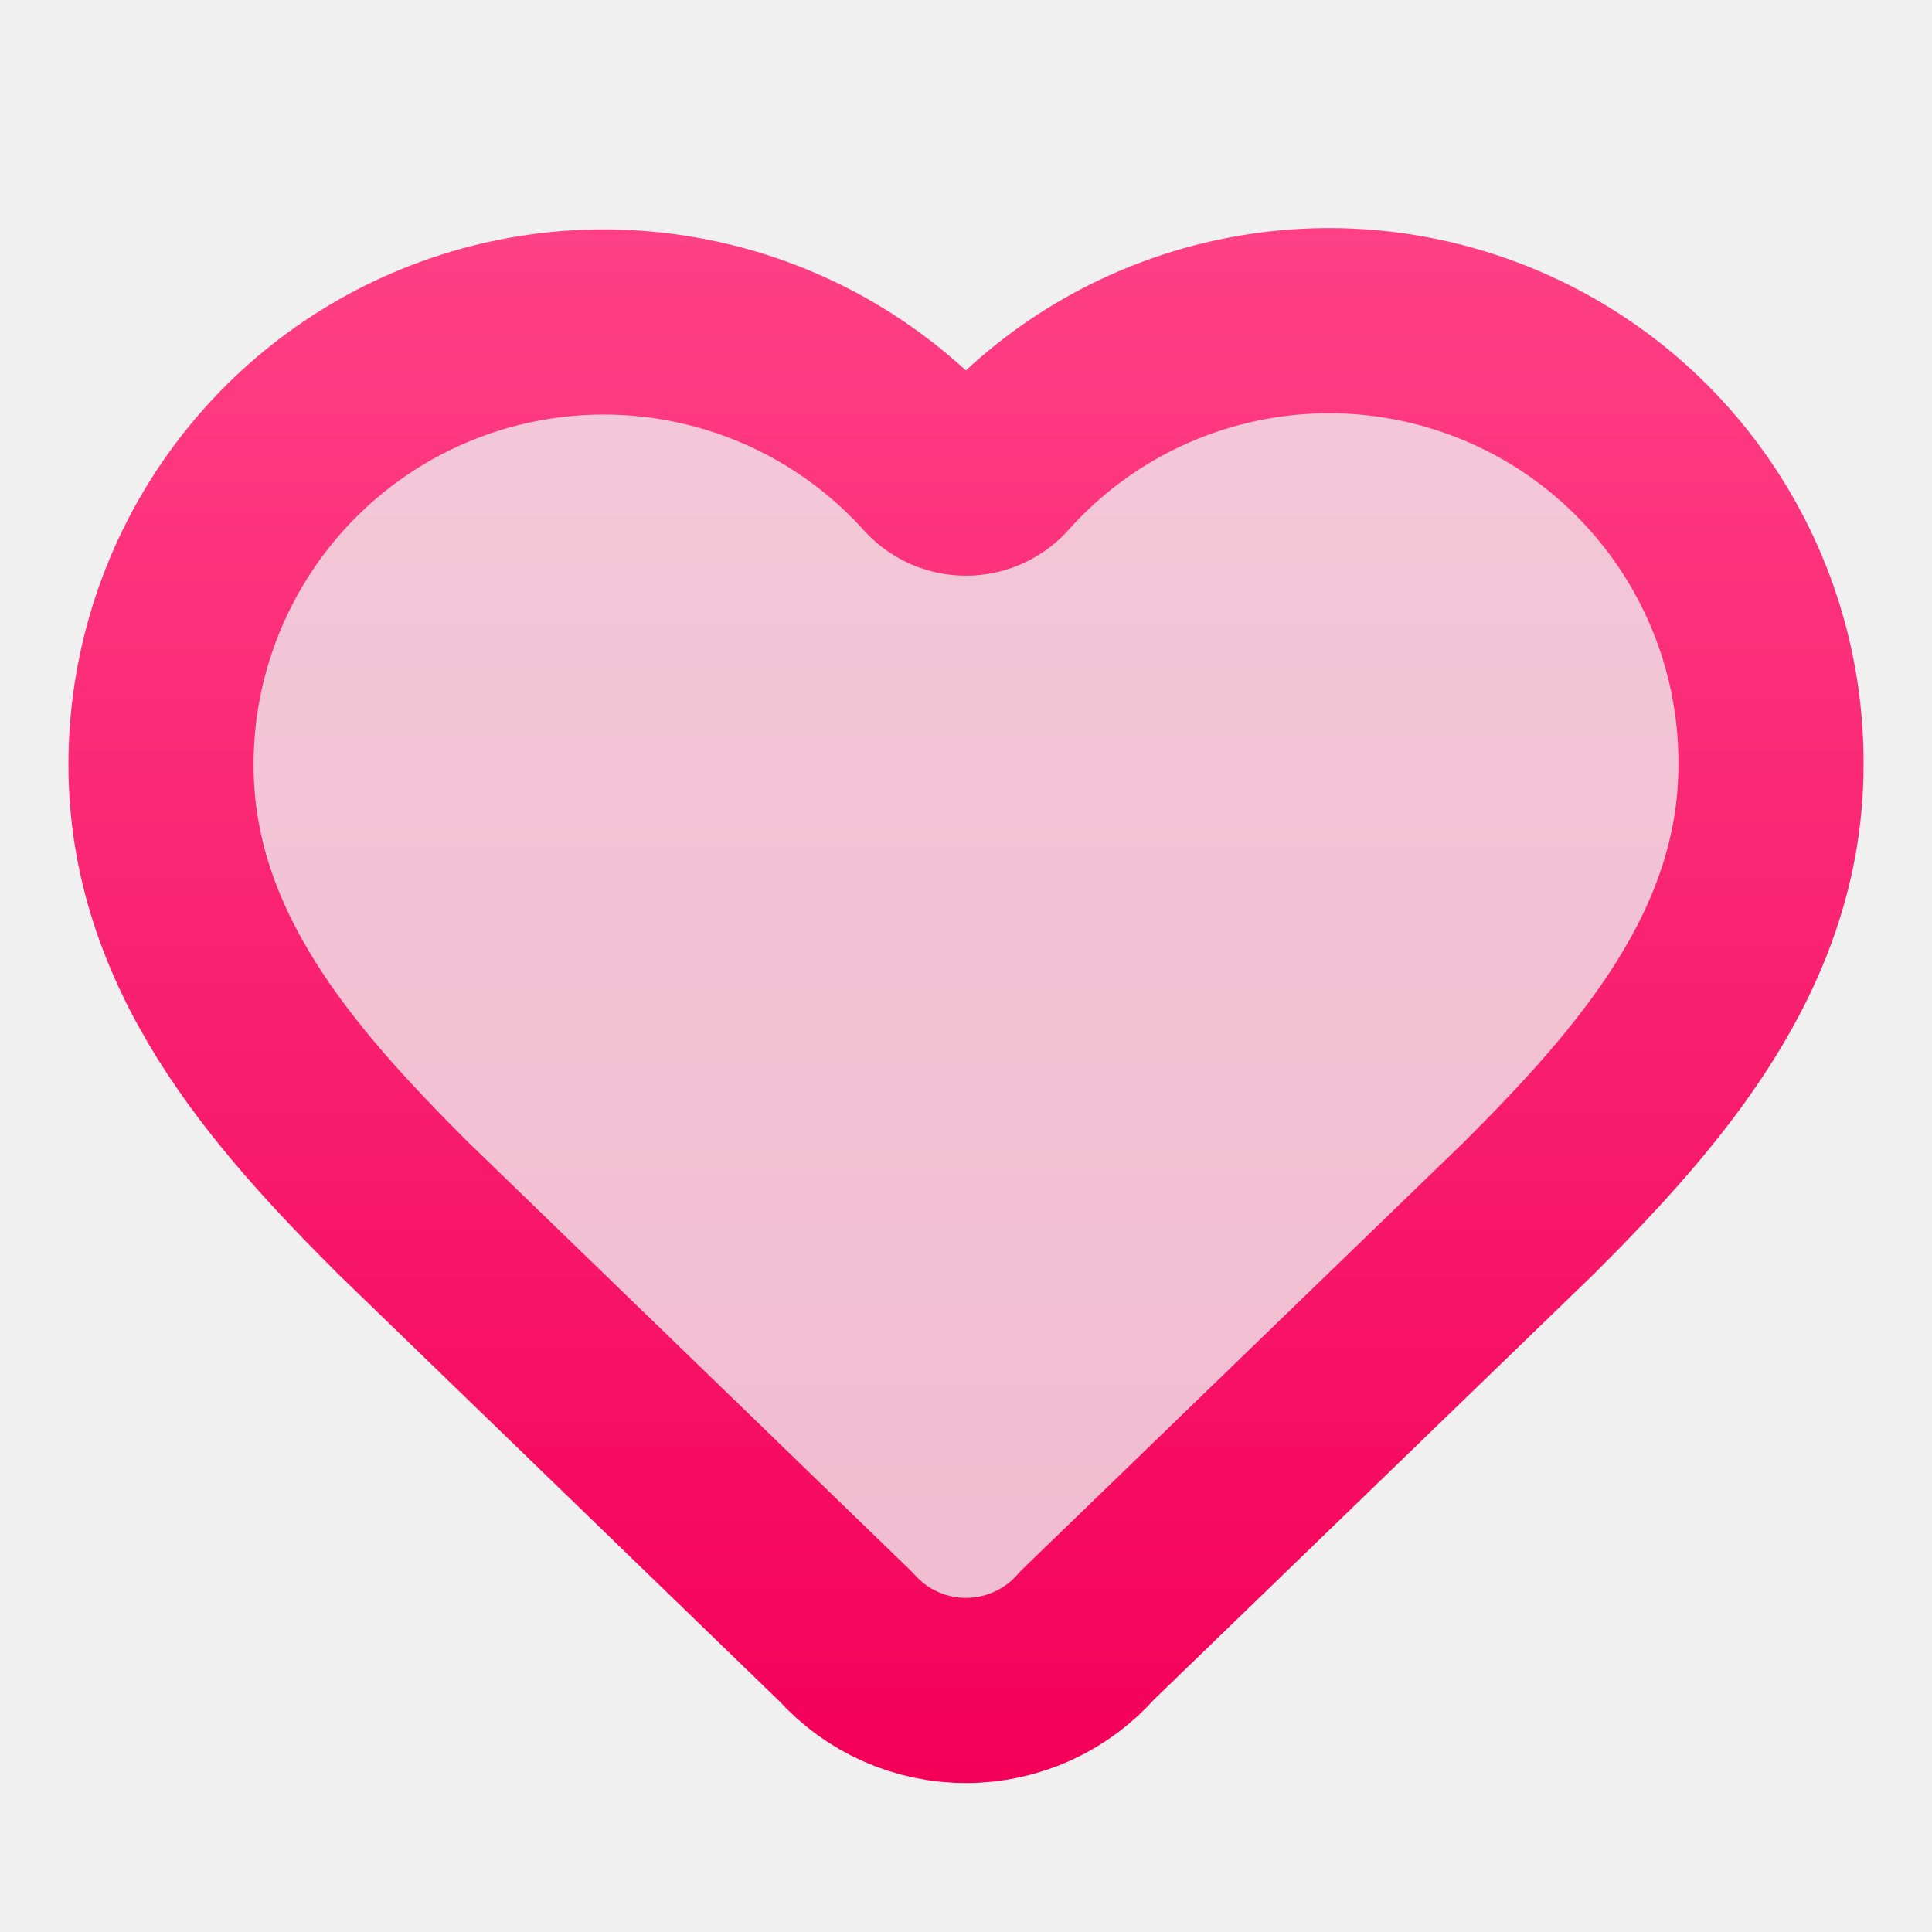
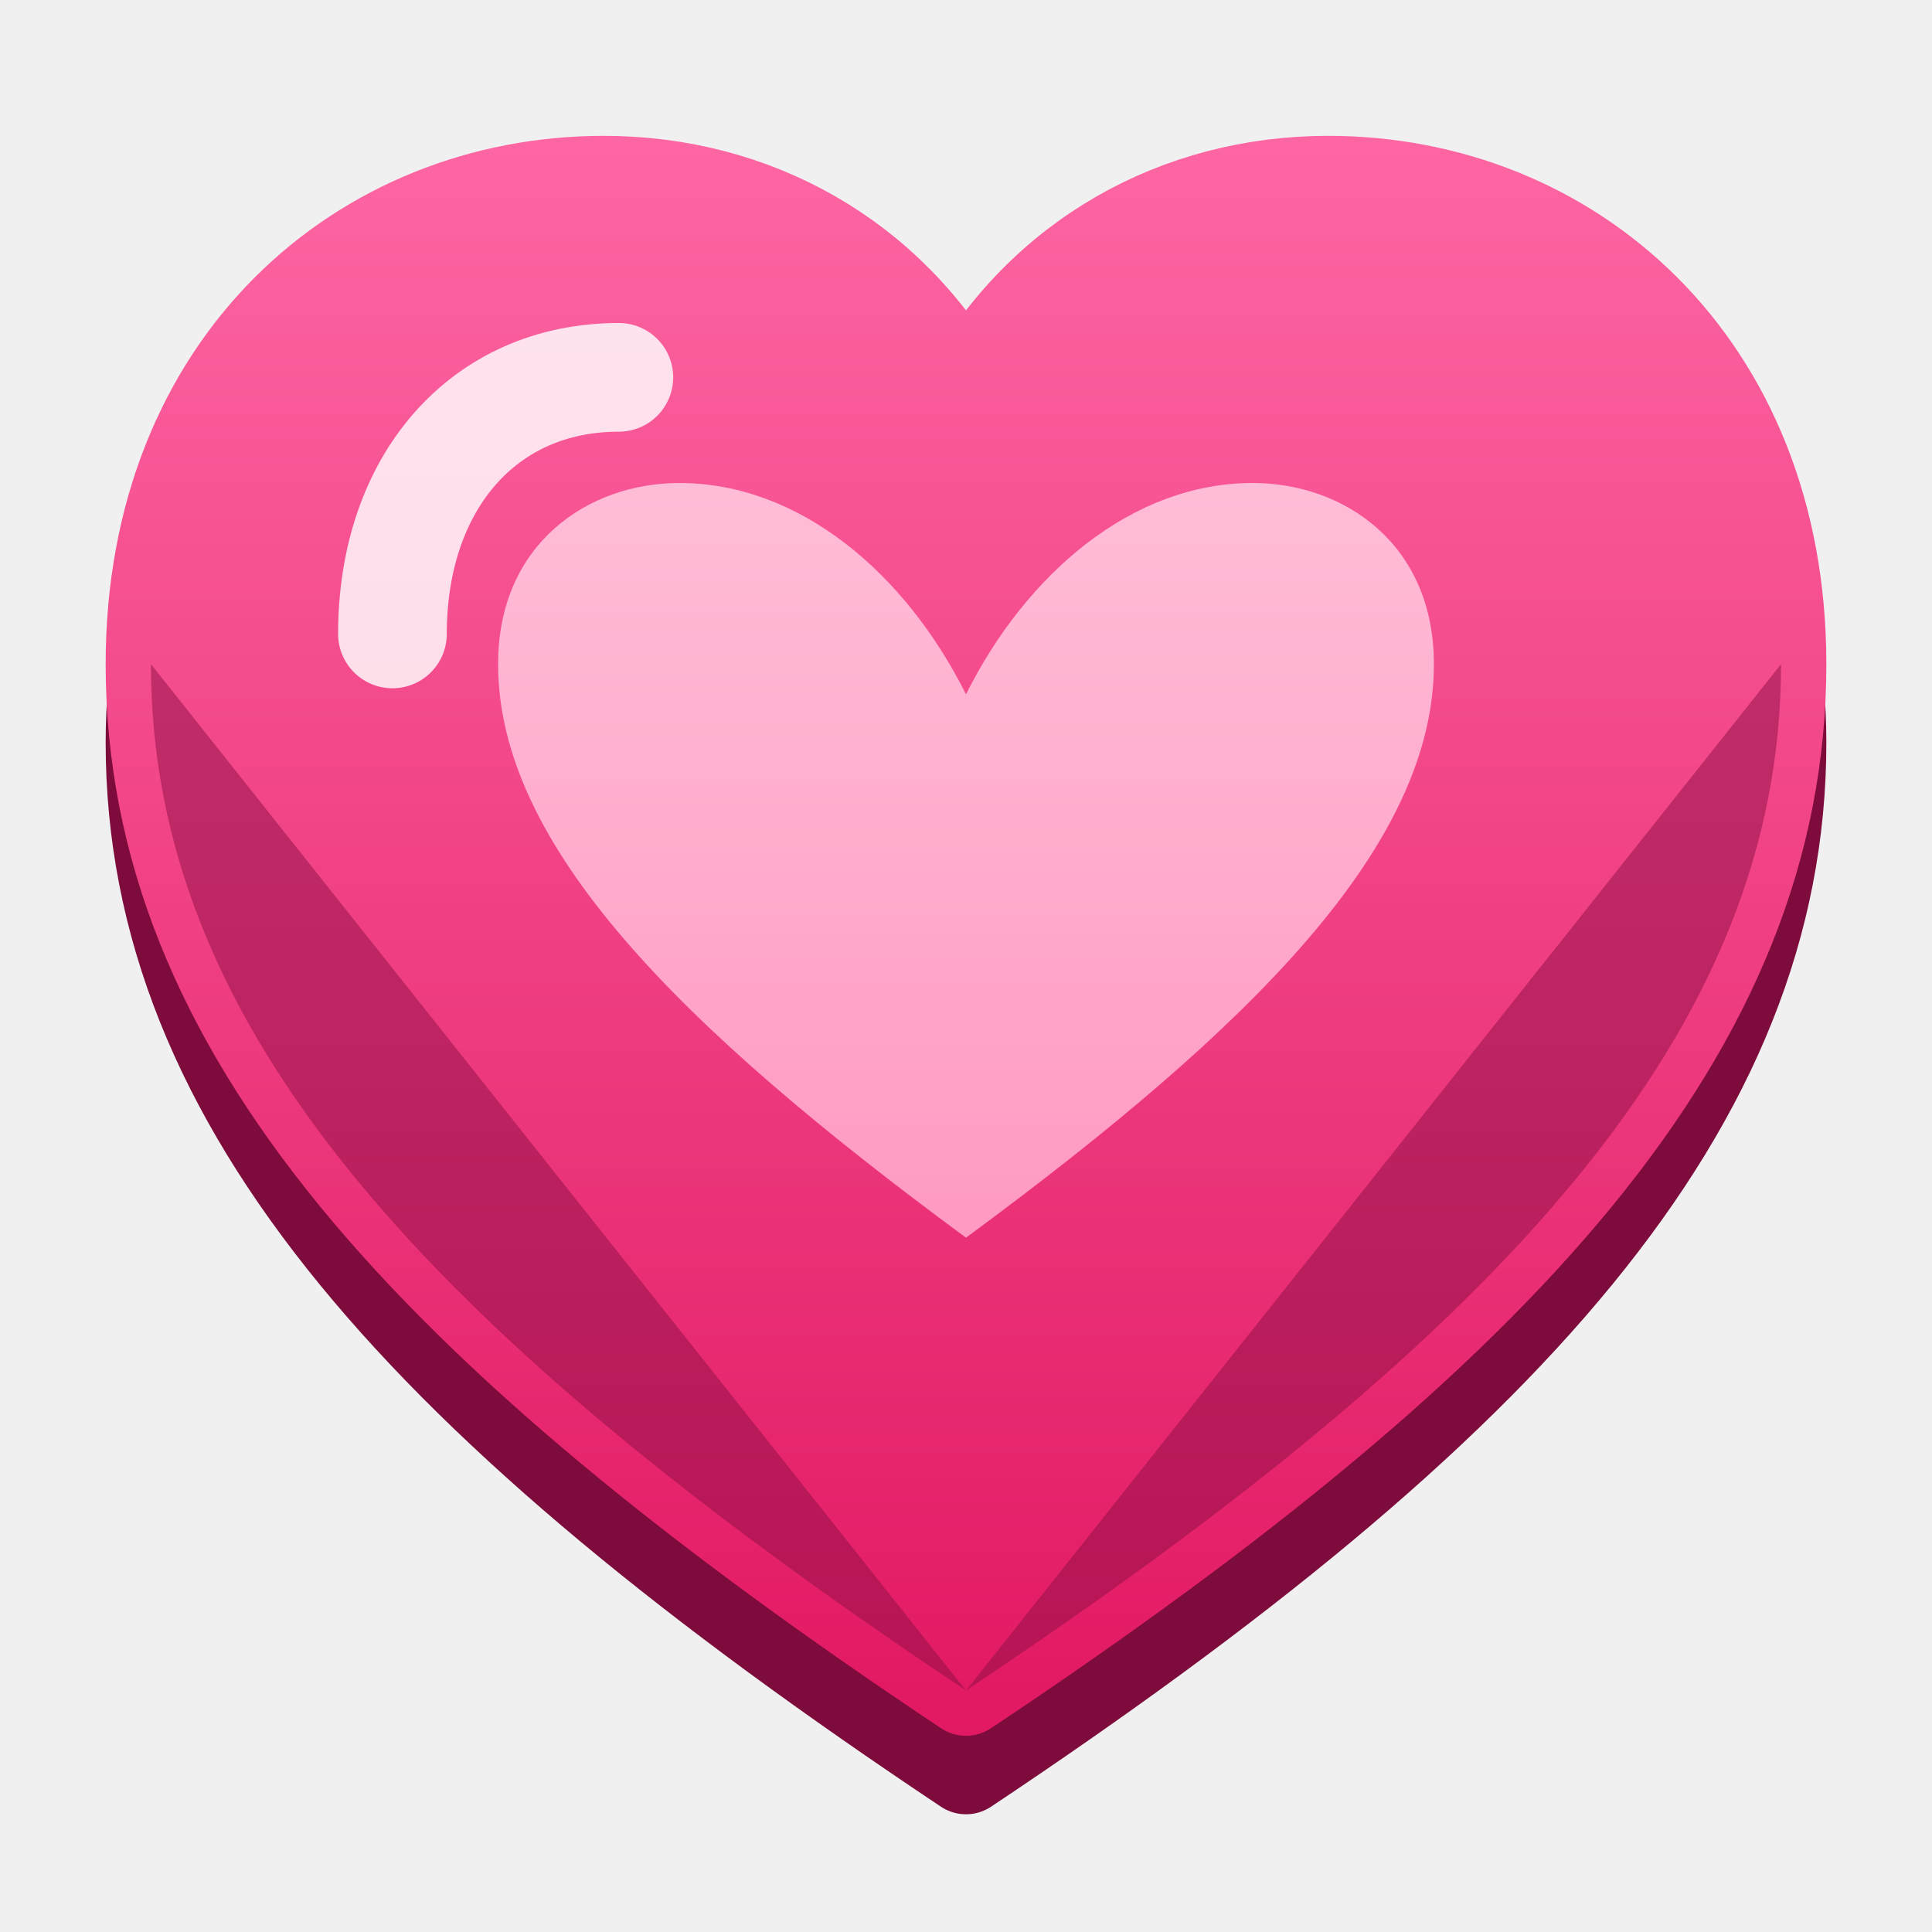
- <svg xmlns="http://www.w3.org/2000/svg" viewBox="0 0 24 24" width="24" height="24">
+ <svg xmlns="http://www.w3.org/2000/svg" viewBox="0 0 64 64" width="64" height="64">
  <defs>
-     <linearGradient id="plansupporterp" x1="12" y1="2" x2="12" y2="22" gradientUnits="userSpaceOnUse">
-       <stop offset="0" stop-color="#ff4387" />
-       <stop offset="1" stop-color="#f40059" />
+     <linearGradient id="b" gradientUnits="userSpaceOnUse" x1="0" y1="2" x2="0" y2="60">
+       <stop stop-color="#ff6aa6" />
+       <stop offset="1" stop-color="#e0145f" />
+     </linearGradient>
+     <linearGradient id="t" gradientUnits="userSpaceOnUse" x1="0" y1="2" x2="0" y2="60">
+       <stop stop-color="#ffd0e3" />
+       <stop offset="1" stop-color="#ff7fb2" />
    </linearGradient>
  </defs>
-   <g transform="translate(0.00 0.00) scale(1)" fill="url(#plansupporterp)" fill-opacity=".22">
-     <path d="M2 9.5a5.5 5.5 0 0 1 9.591-3.676.56.56 0 0 0 .818 0A5.49 5.49 0 0 1 22 9.5c0 2.29-1.5 4-3 5.5l-5.492 5.313a2 2 0 0 1-3 .019L5 15c-1.5-1.5-3-3.2-3-5.5" />
-   </g>
-   <g transform="translate(0.00 0.00) scale(1)" stroke="url(#plansupporterp)" stroke-width="2.3" stroke-linecap="round" stroke-linejoin="round" fill="none">
-     <path d="M2 9.5a5.5 5.5 0 0 1 9.591-3.676.56.56 0 0 0 .818 0A5.49 5.49 0 0 1 22 9.5c0 2.29-1.5 4-3 5.5l-5.492 5.313a2 2 0 0 1-3 .019L5 15c-1.5-1.5-3-3.2-3-5.5" />
-   </g>
+   <path transform="translate(0 2.6)" d="M32 56C14 44 5 34 5 22C5 12 12 6 20 6C25 6 29.5 8.5 32 13C34.5 8.5 39 6 44 6C52 6 59 12 59 22C59 34 50 44 32 56Z" fill="#7d0b3c" stroke="#7d0b3c" stroke-width="3" stroke-linejoin="round" />
+   <path d="M32 56C14 44 5 34 5 22C5 12 12 6 20 6C25 6 29.5 8.5 32 13C34.5 8.5 39 6 44 6C52 6 59 12 59 22C59 34 50 44 32 56Z" fill="url(#b)" stroke="url(#b)" stroke-width="3" stroke-linejoin="round" />
+   <path d="M32 56L5 22C5 34 14 44 32 56Z" fill="#8c0d44" opacity=".5" />
+   <path d="M32 56L59 22C59 34 50 44 32 56Z" fill="#8c0d44" opacity=".5" />
+   <path d="M32 41C22.5 34 16.5 28 16.5 22C16.5 18 19.5 16 22.5 16C26.5 16 30 19 32 23C34 19 37.5 16 41.5 16C44.5 16 47.5 18 47.5 22C47.5 28 41.5 34 32 41Z" fill="url(#t)" />
+   <path d="M13 21C13 16 16 12.5 20.5 12.5" fill="none" stroke="#fff" stroke-opacity=".82" stroke-width="3.6" stroke-linecap="round" />
</svg>
